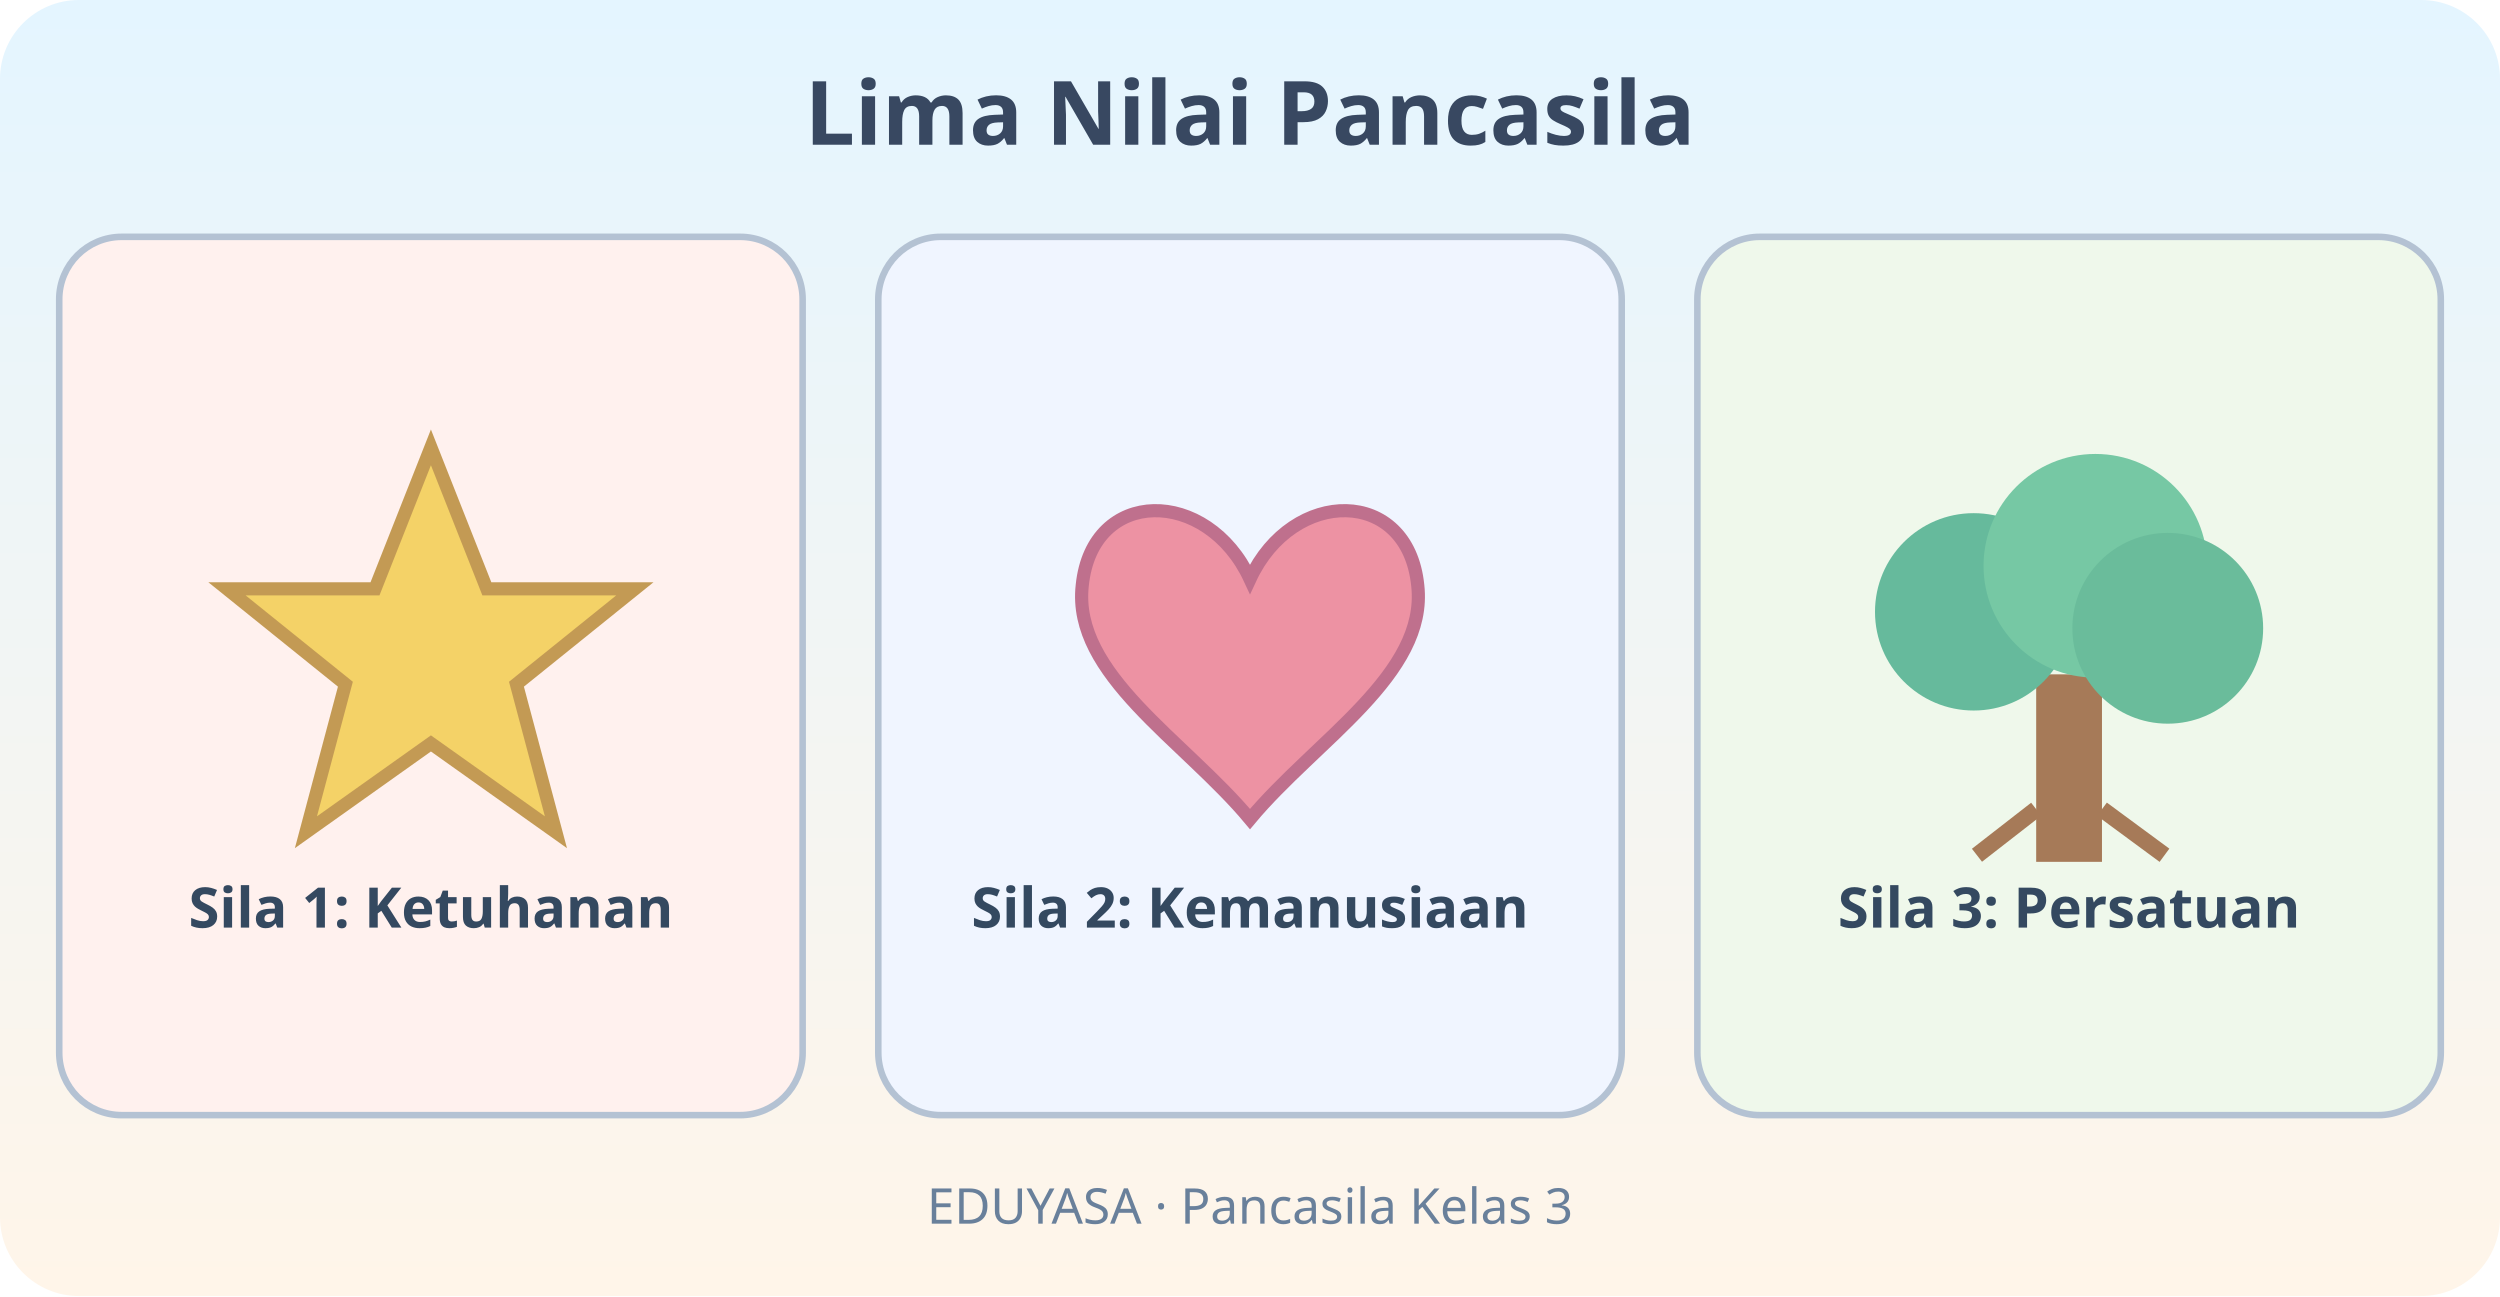
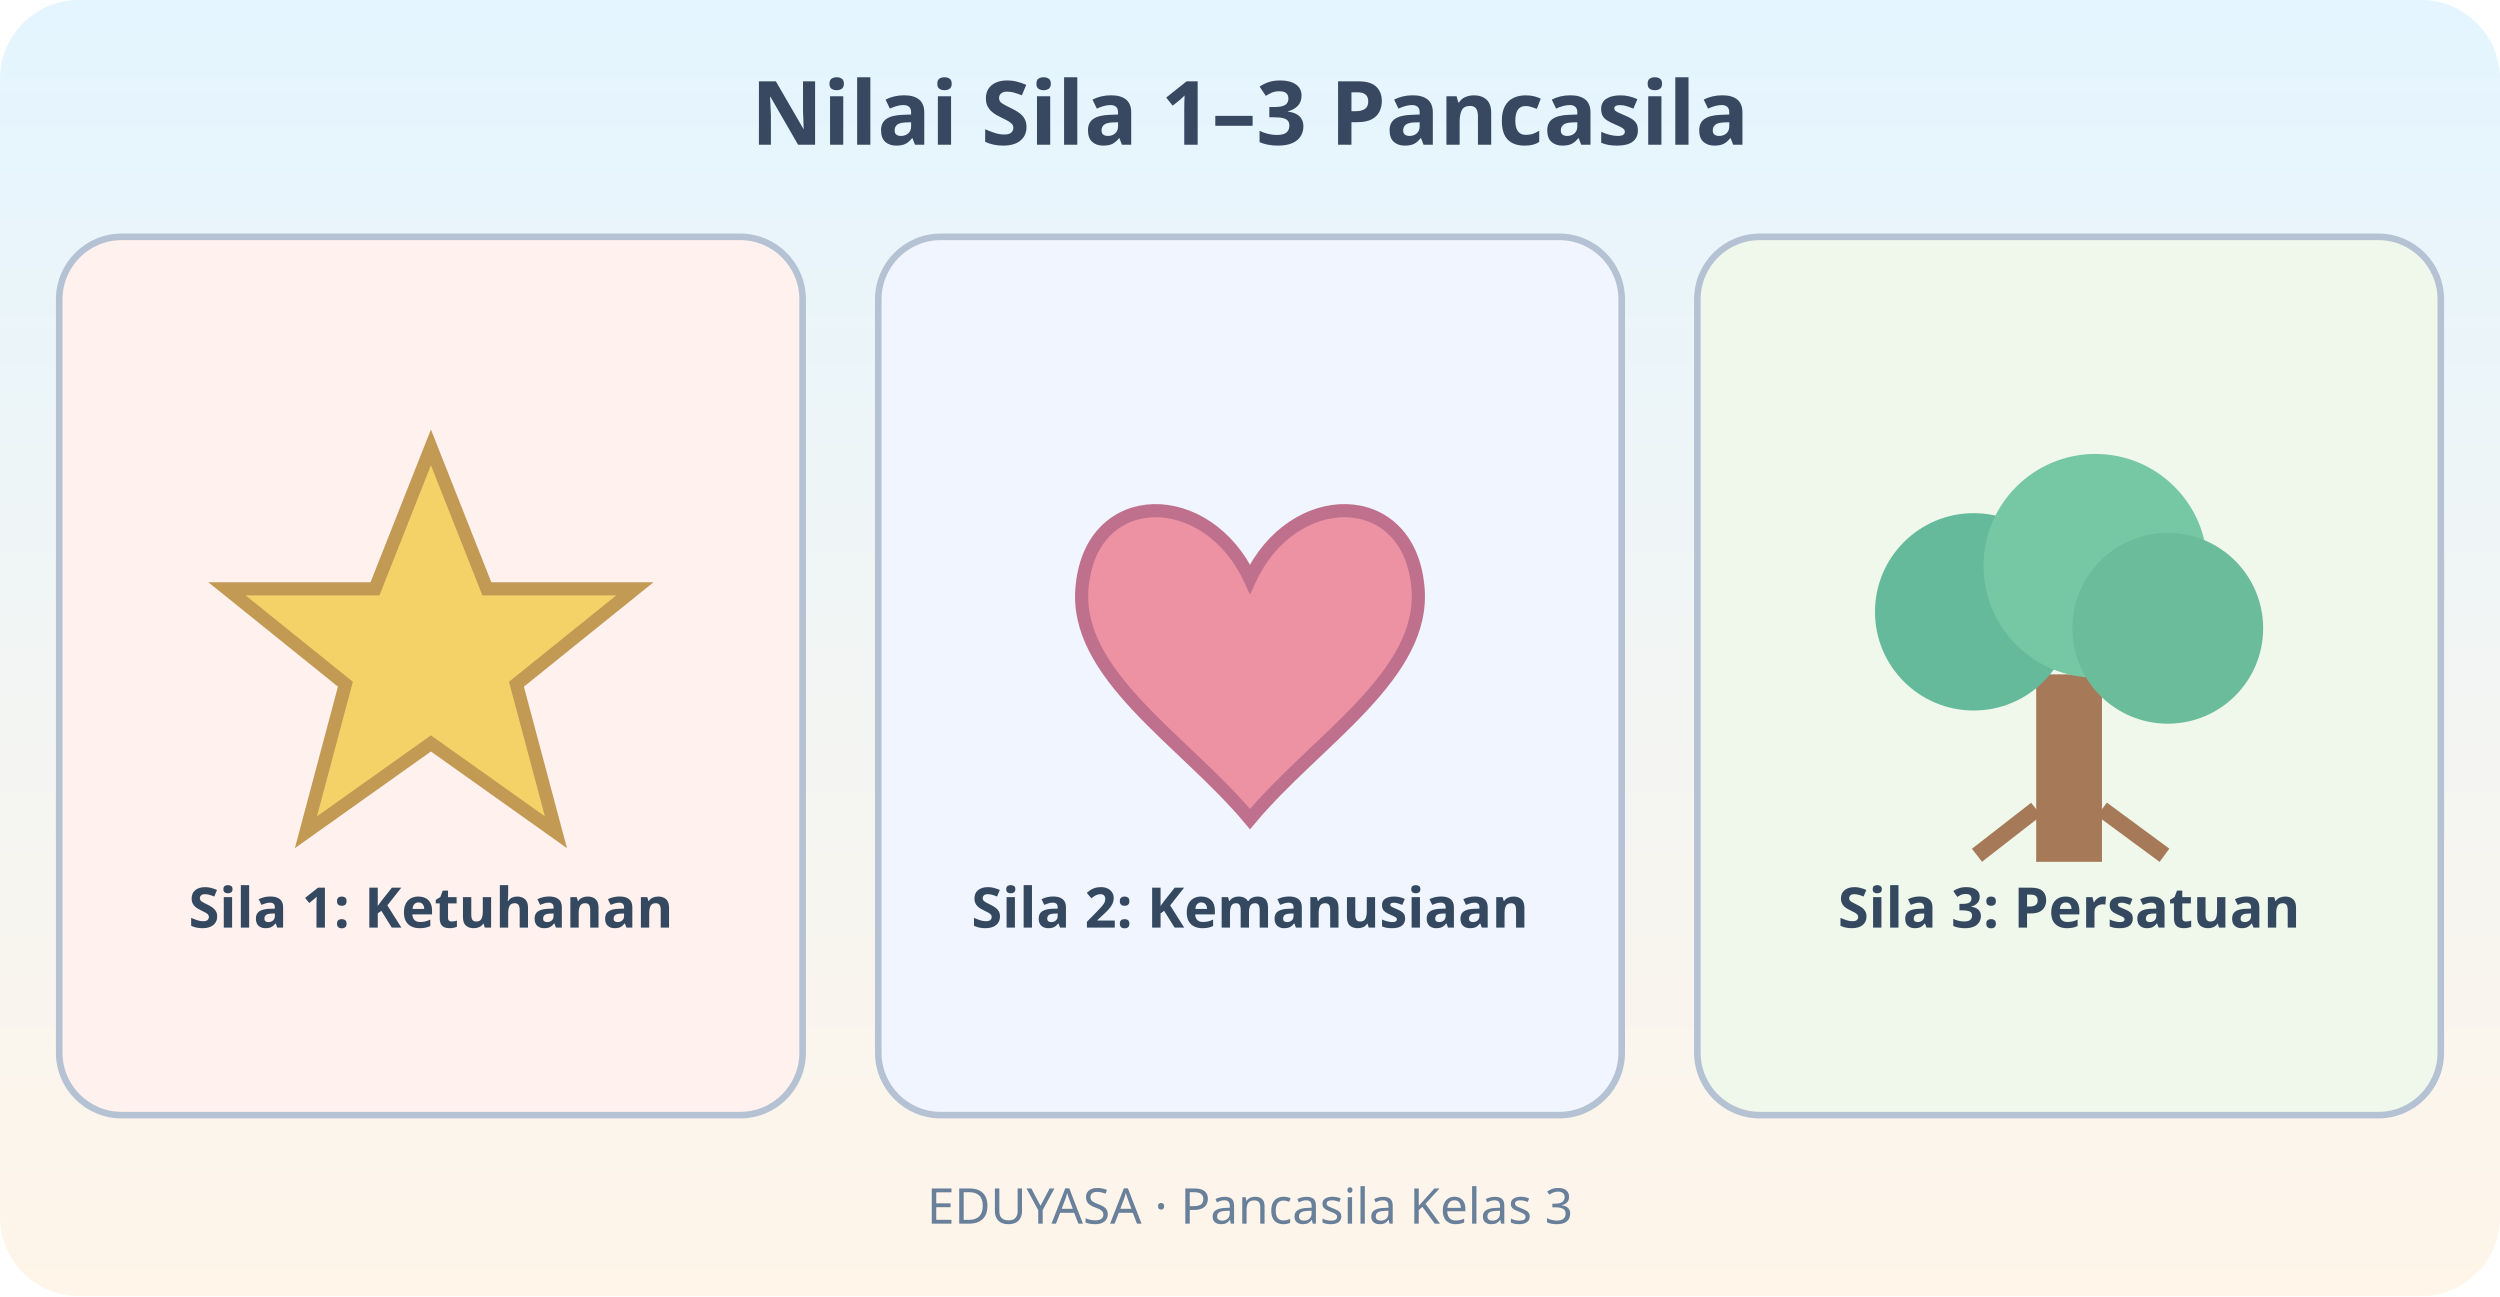
<svg xmlns="http://www.w3.org/2000/svg" viewBox="0 0 760 394" role="img" aria-labelledby="t d">
  <defs>
    <linearGradient id="g" x2="0" y2="1">
      <stop stop-color="#e4f5ff" />
      <stop offset="1" stop-color="#fff5e9" />
    </linearGradient>
  </defs>
  <rect width="760" height="394" rx="24" fill="url(#g)" />
-   <text x="380" y="44" font-family="sans-serif" font-weight="bold" font-size="27" text-anchor="middle" fill="#384861">Lima Nilai Pancasila</text>
+   <text x="380" y="44" font-family="sans-serif" font-weight="bold" font-size="27" text-anchor="middle" fill="#384861">Nilai Sila 1–3 Pancasila</text>
  <rect x="18" y="72" width="226" height="267" rx="19" fill="#fff1ee" stroke="#b4c2d3" stroke-width="2" />
  <g transform="translate(131 195)">
    <path d="M0-59L17-16L62-16L26 13L38 58L0 31L-38 58L-26 13L-62-16L-17-16Z" fill="#f4d267" stroke="#c39a54" stroke-width="4" />
  </g>
  <text x="131" y="282" font-size="17" text-anchor="middle" font-weight="bold" font-family="sans-serif" fill="#344960">Sila 1: Ketuhanan</text>
  <rect x="267" y="72" width="226" height="267" rx="19" fill="#f0f5ff" stroke="#b4c2d3" stroke-width="2" />
  <g transform="translate(380 195)">
    <path d="M0 54C-20 30-54 10-51-17C-48-47-13-47 0-19C13-47 48-47 51-17C54 10 20 30 0 54Z" fill="#ed92a3" stroke="#bf708d" stroke-width="4" />
  </g>
  <text x="380" y="282" font-size="17" text-anchor="middle" font-weight="bold" font-family="sans-serif" fill="#344960">Sila 2: Kemanusiaan</text>
  <rect x="516" y="72" width="226" height="267" rx="19" fill="#eff8eb" stroke="#b4c2d3" stroke-width="2" />
  <g transform="translate(629 195)">
    <rect x="-10" y="10" width="20" height="57" fill="#a67a58" />
    <path d="M-10 51L-28 65M10 51L29 65" stroke="#a67a58" stroke-width="5" />
    <circle cx="-29" cy="-9" r="30" fill="#66ba9c" />
    <circle cx="8" cy="-23" r="34" fill="#76c8a4" />
    <circle cx="30" cy="-4" r="29" fill="#6abc9b" />
  </g>
  <text x="629" y="282" font-size="17" text-anchor="middle" font-weight="bold" font-family="sans-serif" fill="#344960">Sila 3: Persatuan</text>
  <text x="380" y="372" font-size="15" text-anchor="middle" font-family="sans-serif" fill="#69809b">EDUYASA · Pancasila Kelas 3</text>
</svg>
